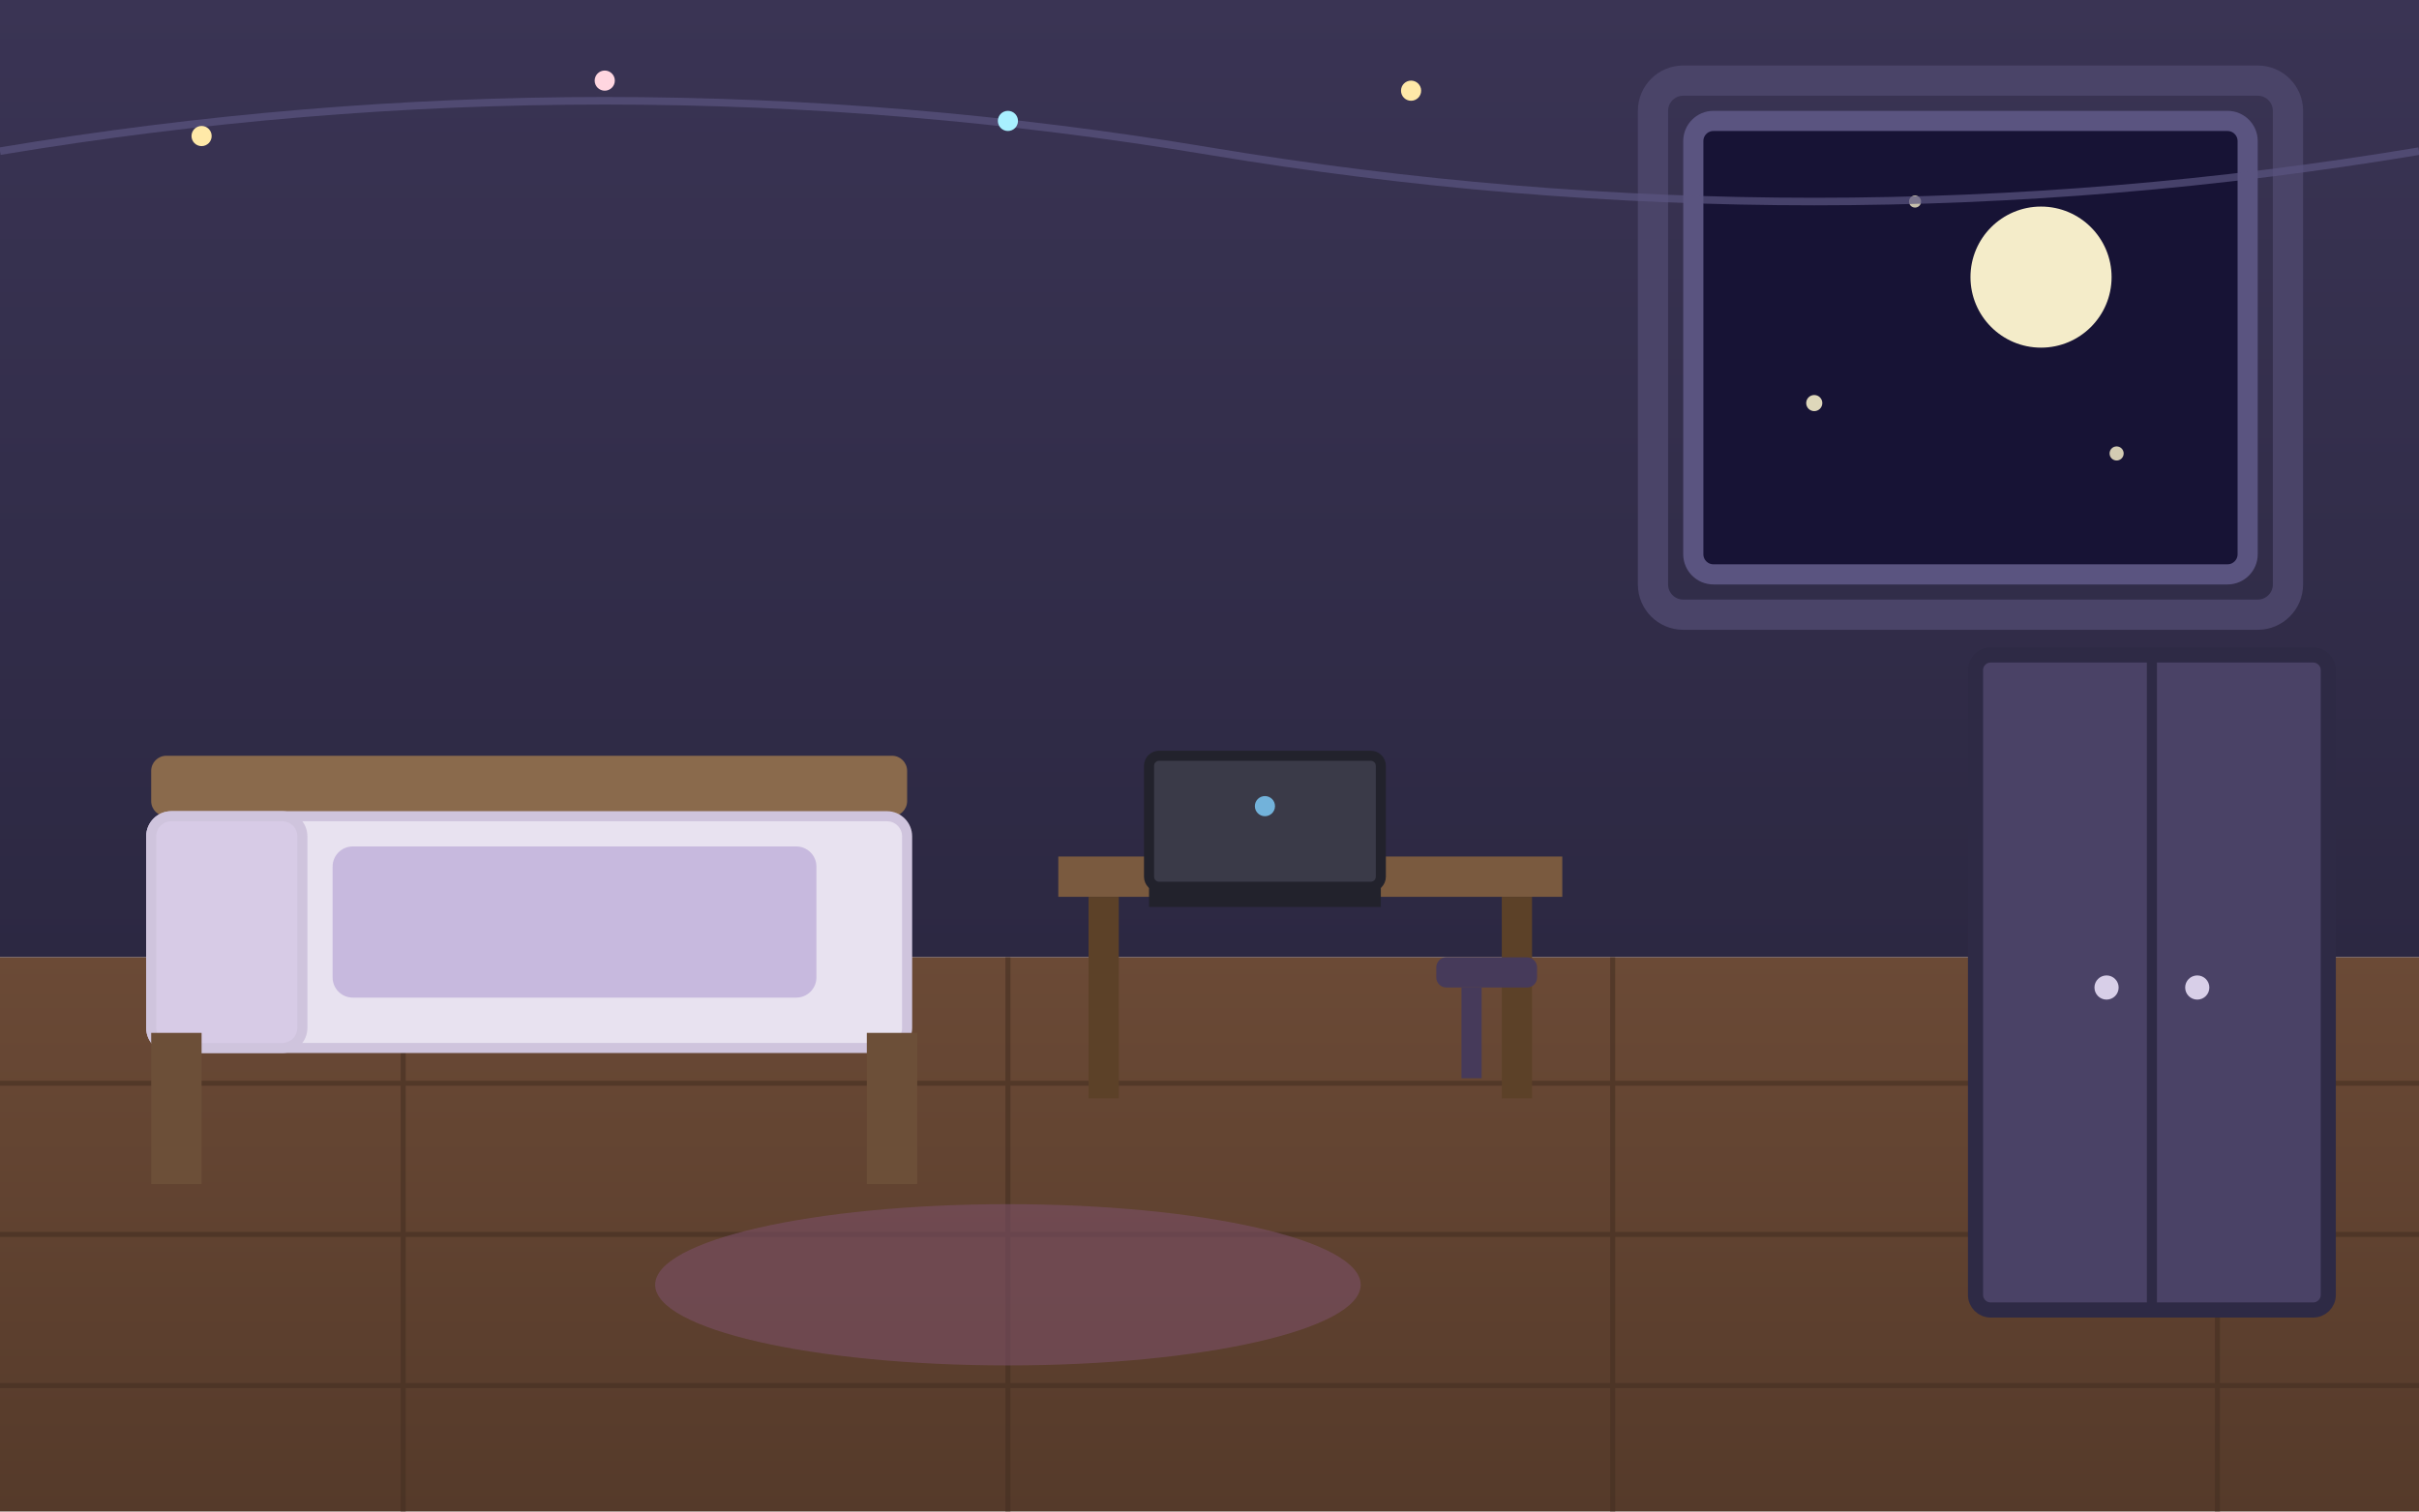
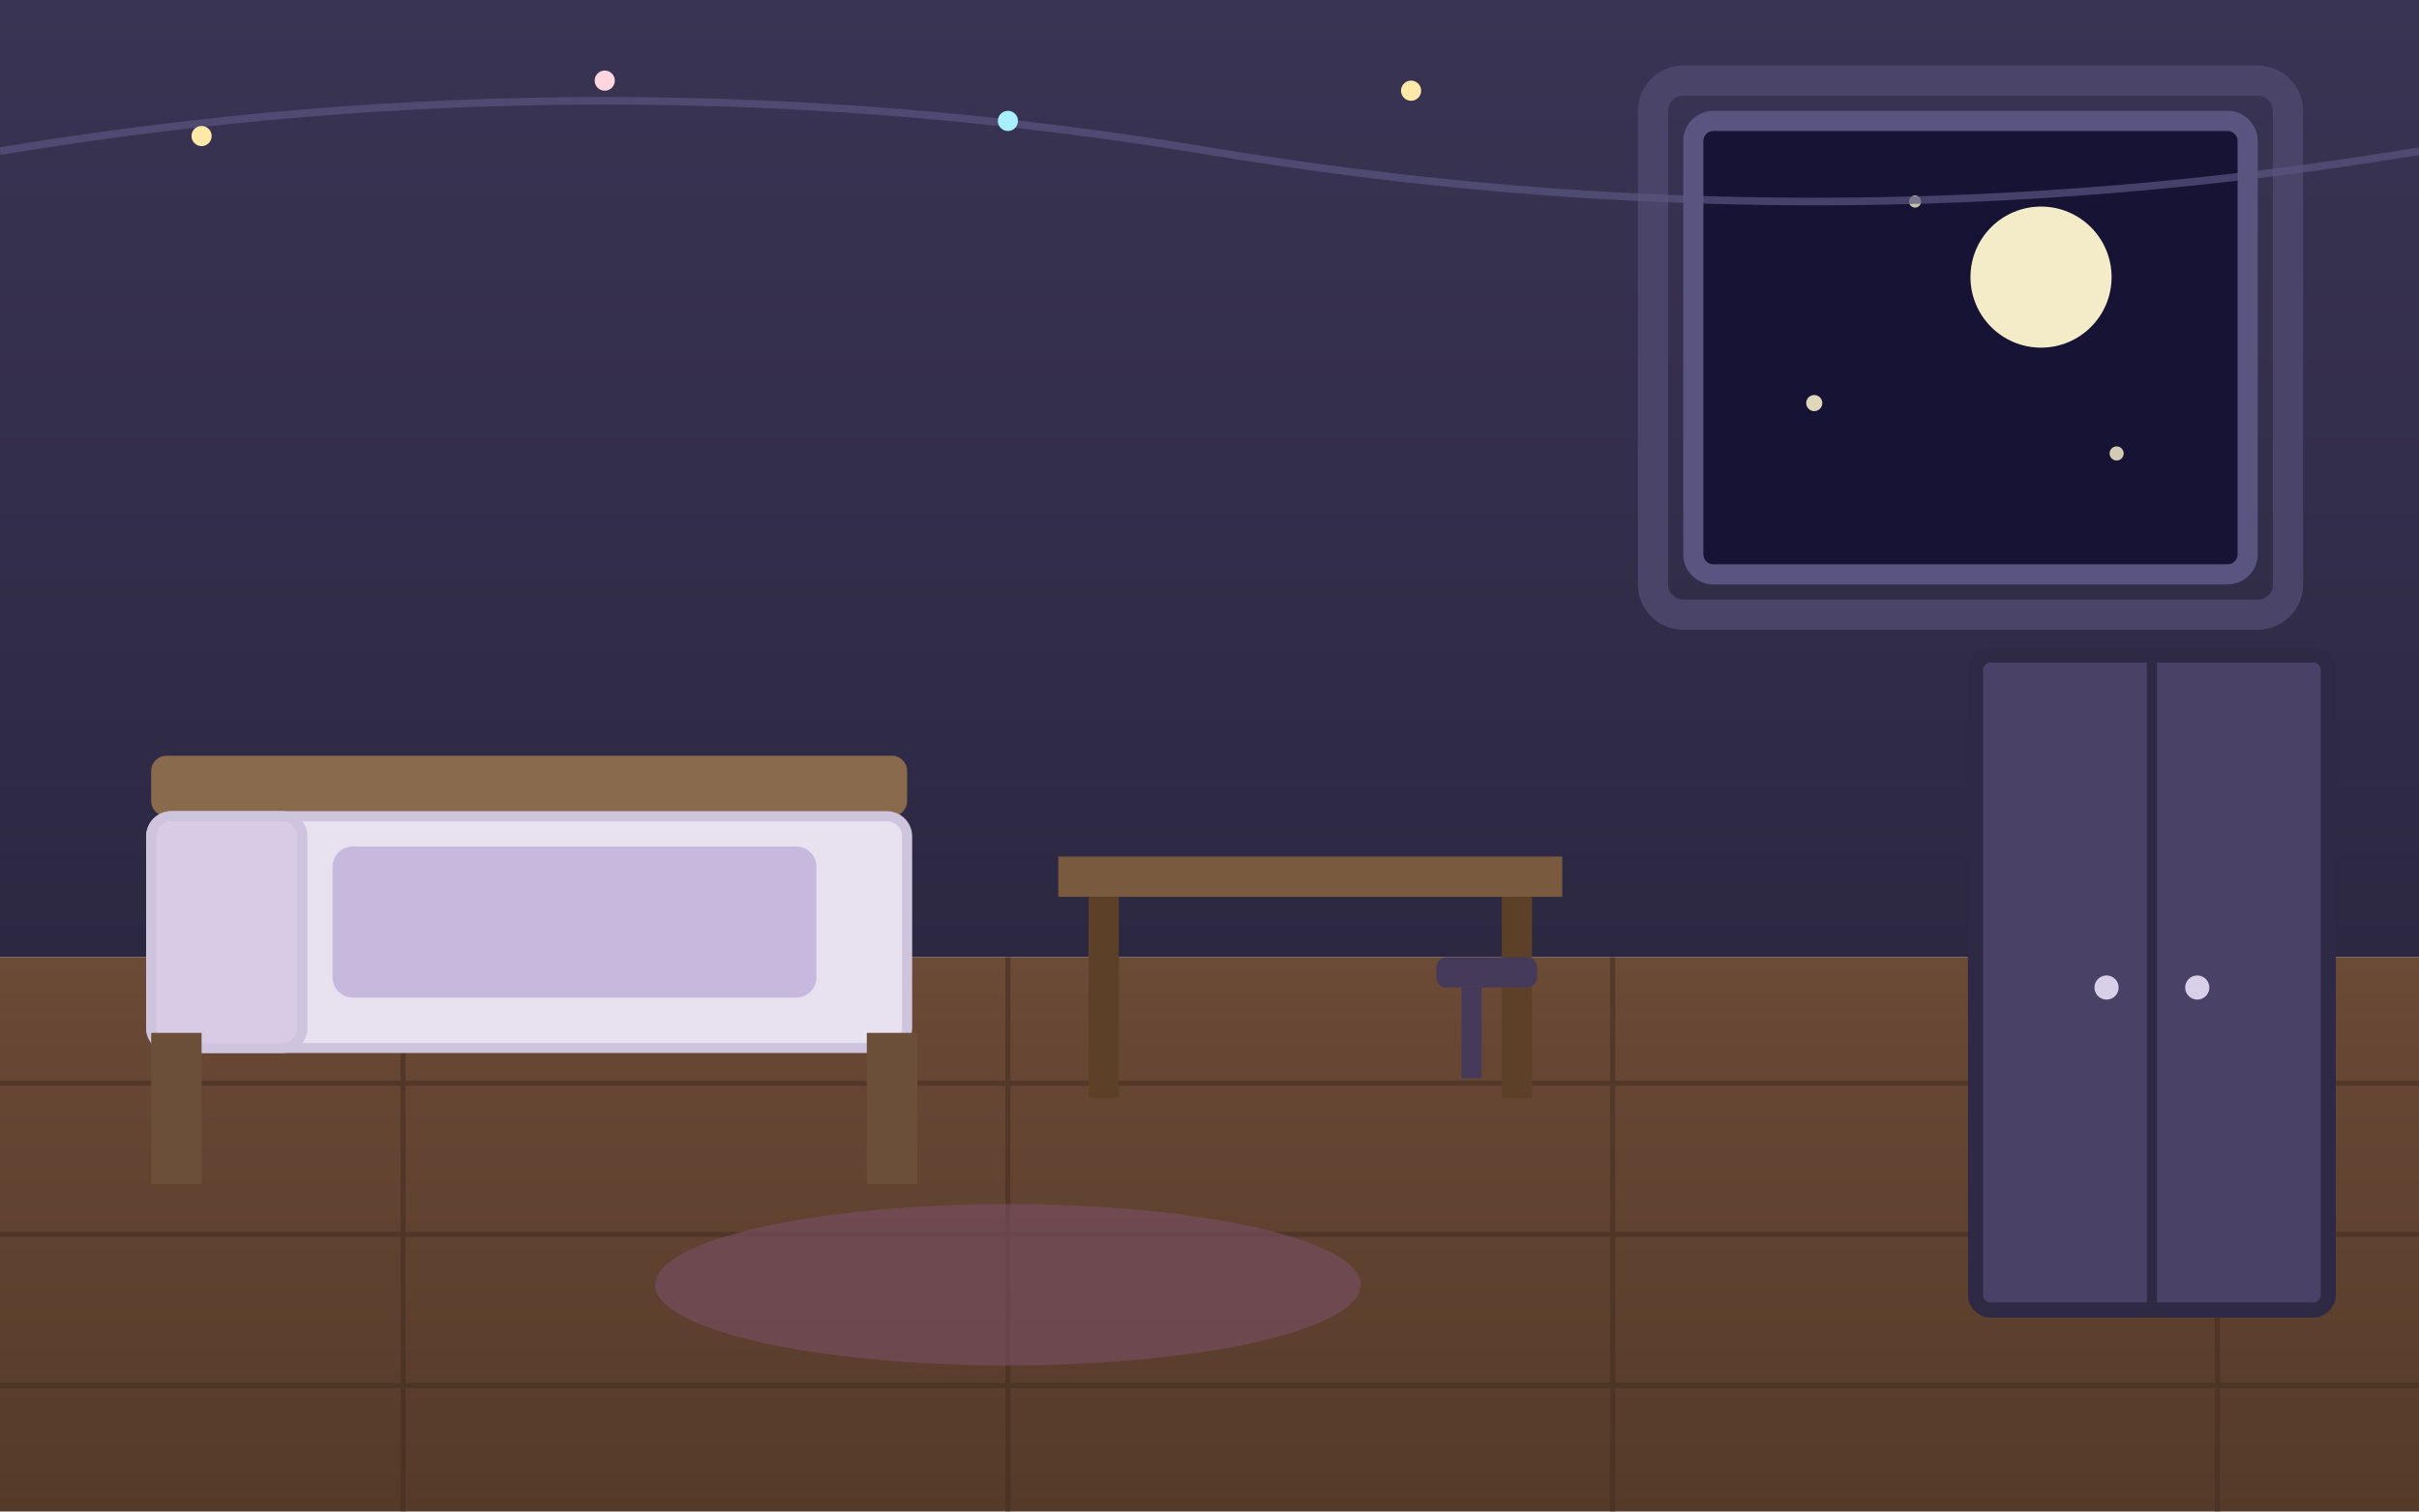
<svg xmlns="http://www.w3.org/2000/svg" viewBox="0 0 480 300" width="480" height="300">
  <defs>
    <linearGradient id="dormWallGrad" x1="0" y1="0" x2="0" y2="1">
      <stop offset="0" stop-color="#3a3454" />
      <stop offset="1" stop-color="#2c2842" />
    </linearGradient>
    <linearGradient id="dormFloorGrad" x1="0" y1="0" x2="0" y2="1">
      <stop offset="0" stop-color="#6b4a36" />
      <stop offset="1" stop-color="#553a2a" />
    </linearGradient>
  </defs>
  <rect x="0" y="0" width="480" height="190" fill="url(#dormWallGrad)" />
  <rect x="0" y="190" width="480" height="110" fill="url(#dormFloorGrad)" />
  <g stroke="#452f21" stroke-width="1" opacity="0.6">
    <line x1="0" y1="215" x2="480" y2="215" />
    <line x1="0" y1="245" x2="480" y2="245" />
    <line x1="0" y1="275" x2="480" y2="275" />
    <line x1="80" y1="190" x2="80" y2="300" />
    <line x1="200" y1="190" x2="200" y2="300" />
    <line x1="320" y1="190" x2="320" y2="300" />
    <line x1="440" y1="190" x2="440" y2="300" />
  </g>
  <rect x="336" y="24" width="110" height="90" rx="4" fill="#171335" stroke="#5a5480" stroke-width="4" />
  <circle cx="405" cy="55" r="14" fill="#f4ecc9" />
  <circle cx="360" cy="80" r="1.6" fill="#f4ecc9" opacity="0.9" />
  <circle cx="380" cy="40" r="1.2" fill="#f4ecc9" opacity="0.8" />
  <circle cx="420" cy="90" r="1.4" fill="#f4ecc9" opacity="0.85" />
  <rect x="328" y="16" width="126" height="106" fill="none" stroke="#4a4468" stroke-width="6" rx="6" />
  <g>
    <rect x="30" y="150" width="150" height="12" rx="3" fill="#8a6a4c" />
    <rect x="30" y="162" width="150" height="46" rx="4" fill="#e8e2f0" stroke="#cfc4dd" stroke-width="2" />
    <rect x="30" y="162" width="30" height="46" rx="4" fill="#d7cbe6" stroke="#cfc4dd" stroke-width="2" />
    <rect x="66" y="168" width="96" height="30" rx="4" fill="#b9a8d6" opacity="0.7" />
    <rect x="30" y="205" width="10" height="30" fill="#6c4f38" />
    <rect x="172" y="205" width="10" height="30" fill="#6c4f38" />
  </g>
  <g>
    <rect x="210" y="170" width="100" height="8" fill="#7a5a3f" />
    <rect x="216" y="178" width="6" height="40" fill="#5c4128" />
    <rect x="298" y="178" width="6" height="40" fill="#5c4128" />
-     <rect x="228" y="150" width="46" height="26" rx="2" fill="#3a3a48" stroke="#22222c" stroke-width="2" />
-     <rect x="228" y="176" width="46" height="4" fill="#22222c" />
-     <circle cx="251" cy="160" r="2" fill="#7fd0ff" opacity="0.8" />
  </g>
  <rect x="285" y="190" width="20" height="6" rx="2" fill="#463a5a" />
  <rect x="290" y="196" width="4" height="18" fill="#463a5a" />
  <rect x="392" y="130" width="70" height="130" rx="3" fill="#4a4266" stroke="#2e2a45" stroke-width="3" />
  <line x1="427" y1="130" x2="427" y2="260" stroke="#2e2a45" stroke-width="2" />
  <circle cx="418" cy="196" r="2.4" fill="#d8cfe8" />
  <circle cx="436" cy="196" r="2.4" fill="#d8cfe8" />
  <ellipse cx="200" cy="255" rx="70" ry="16" fill="#7a4f66" opacity="0.6" />
  <g>
    <path d="M0 30 Q120 10 240 30 T480 30" fill="none" stroke="#5a5480" stroke-width="1.5" opacity="0.7" />
    <circle cx="40" cy="27" r="2" fill="#ffe9a8" />
    <circle cx="120" cy="16" r="2" fill="#ffd6e0" />
    <circle cx="200" cy="24" r="2" fill="#a8f0ff" />
    <circle cx="280" cy="18" r="2" fill="#ffe9a8" />
  </g>
</svg>
